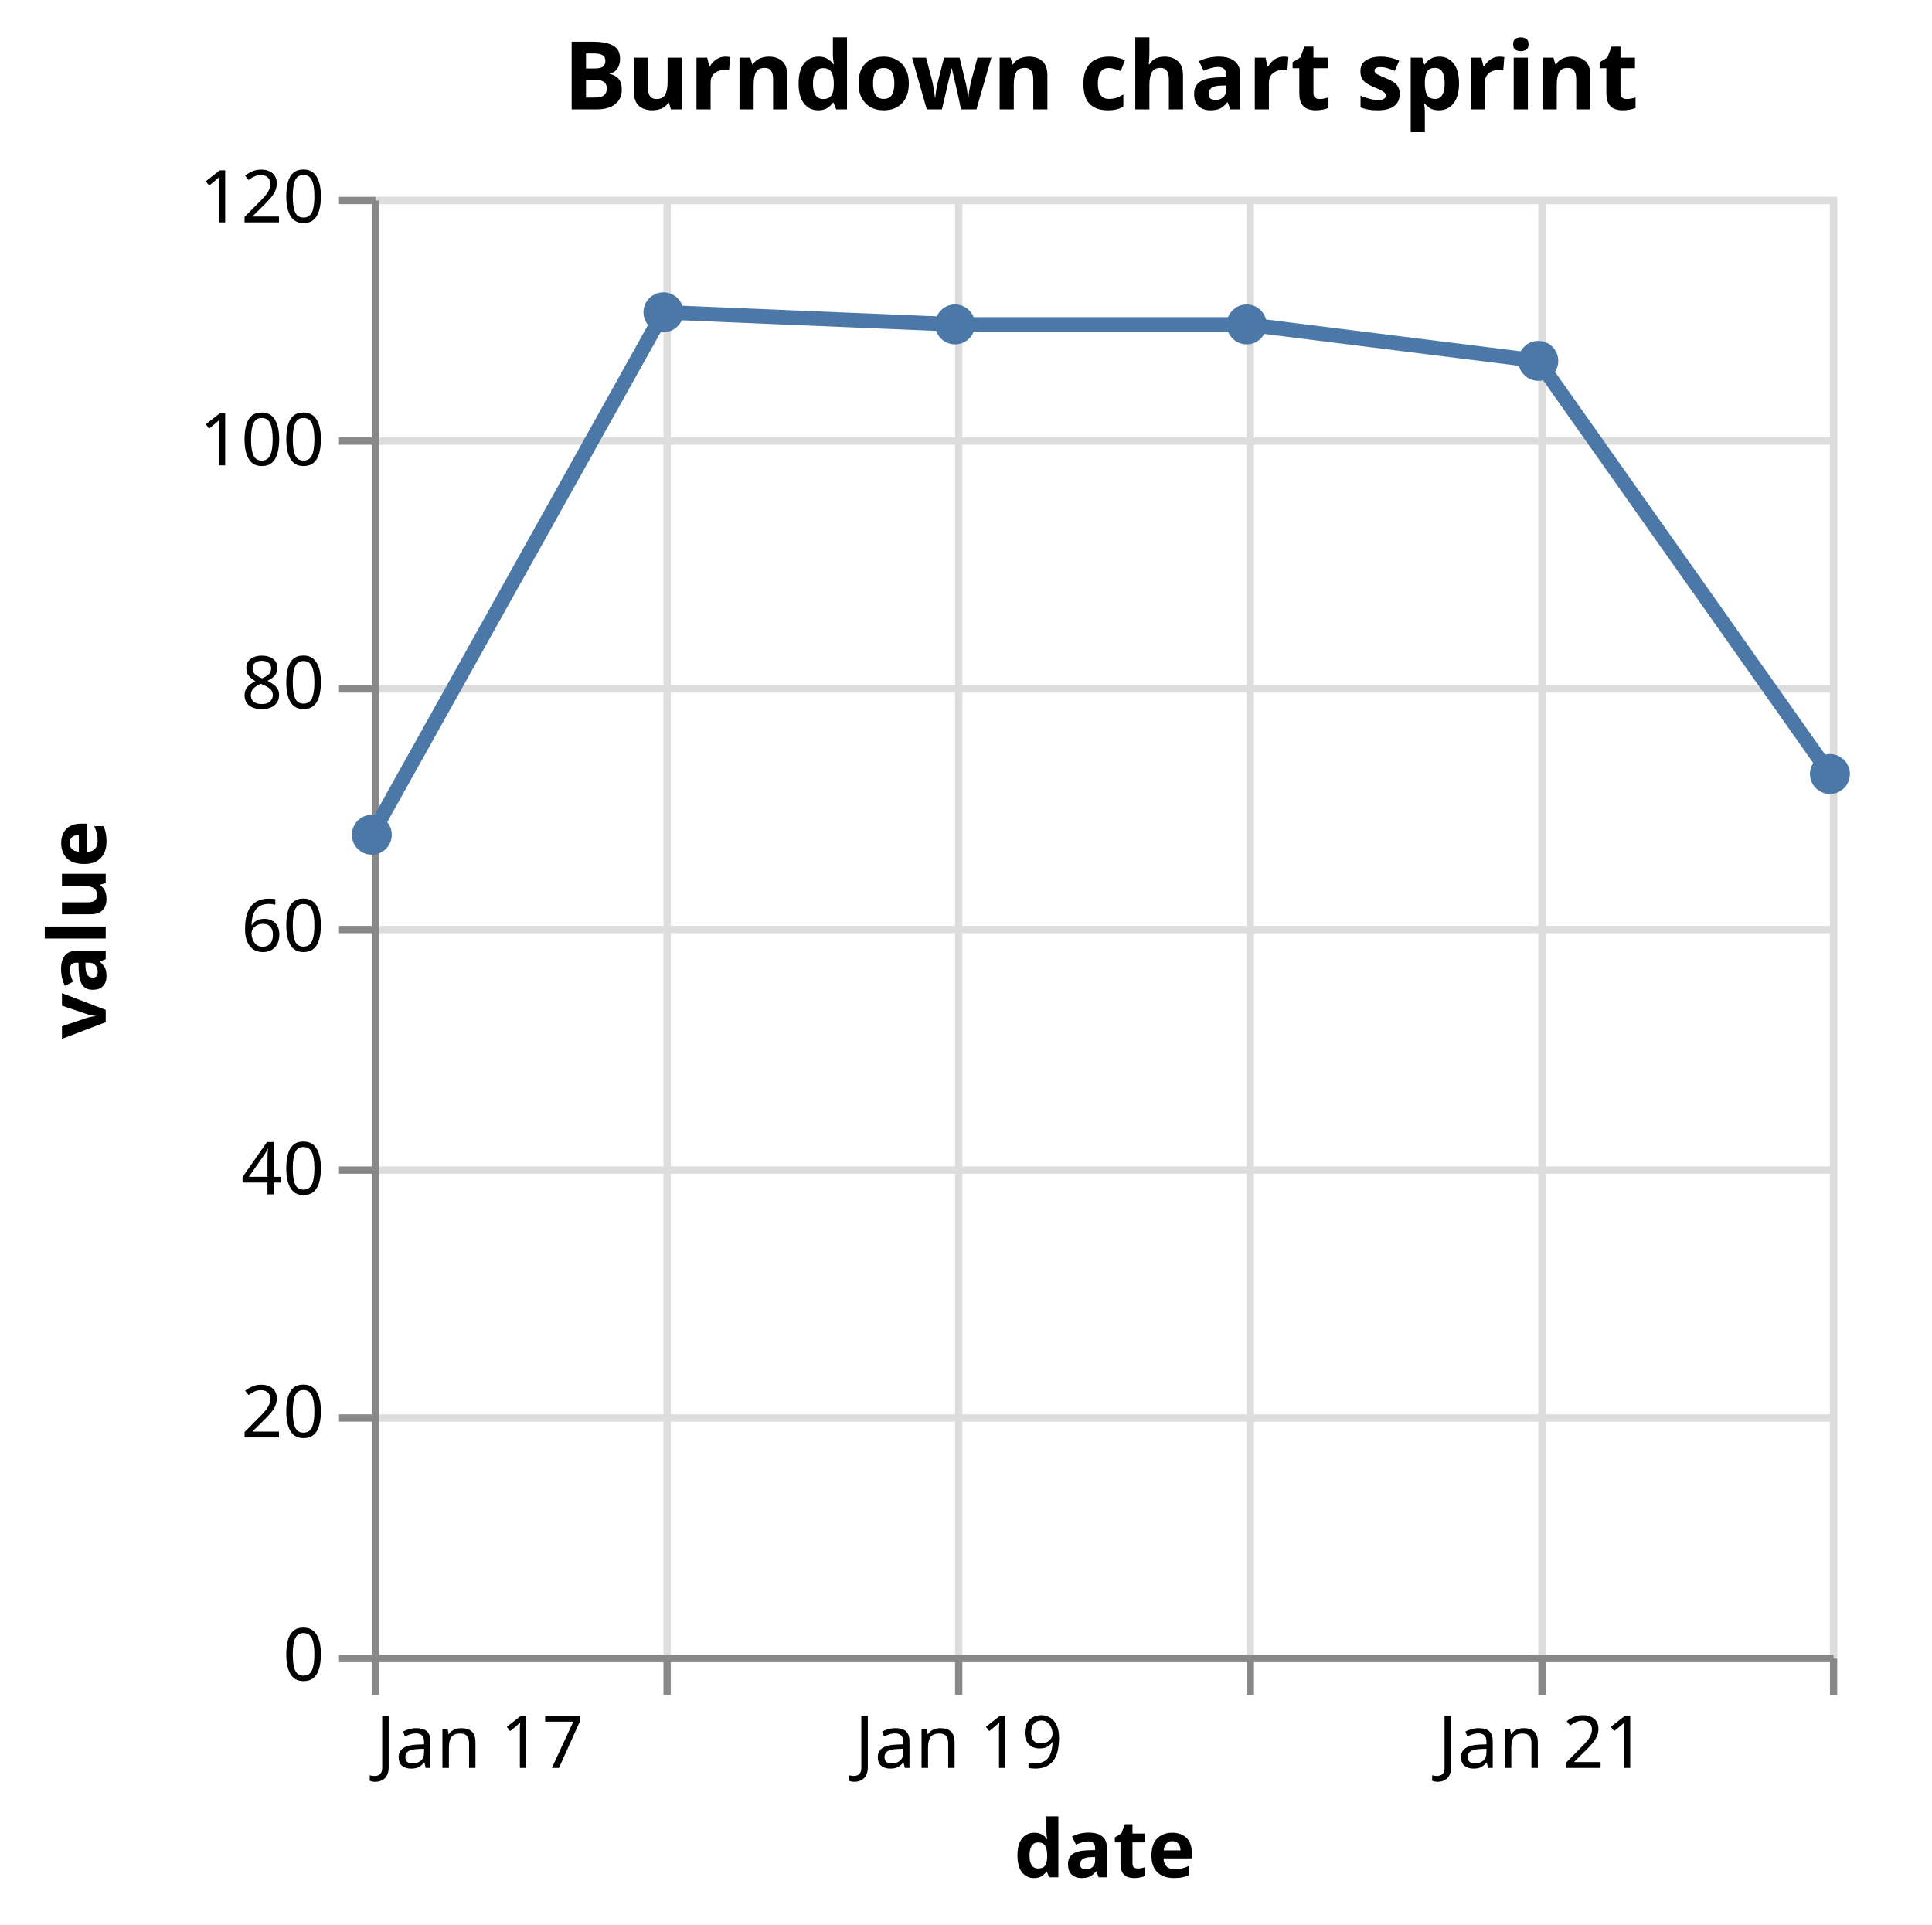
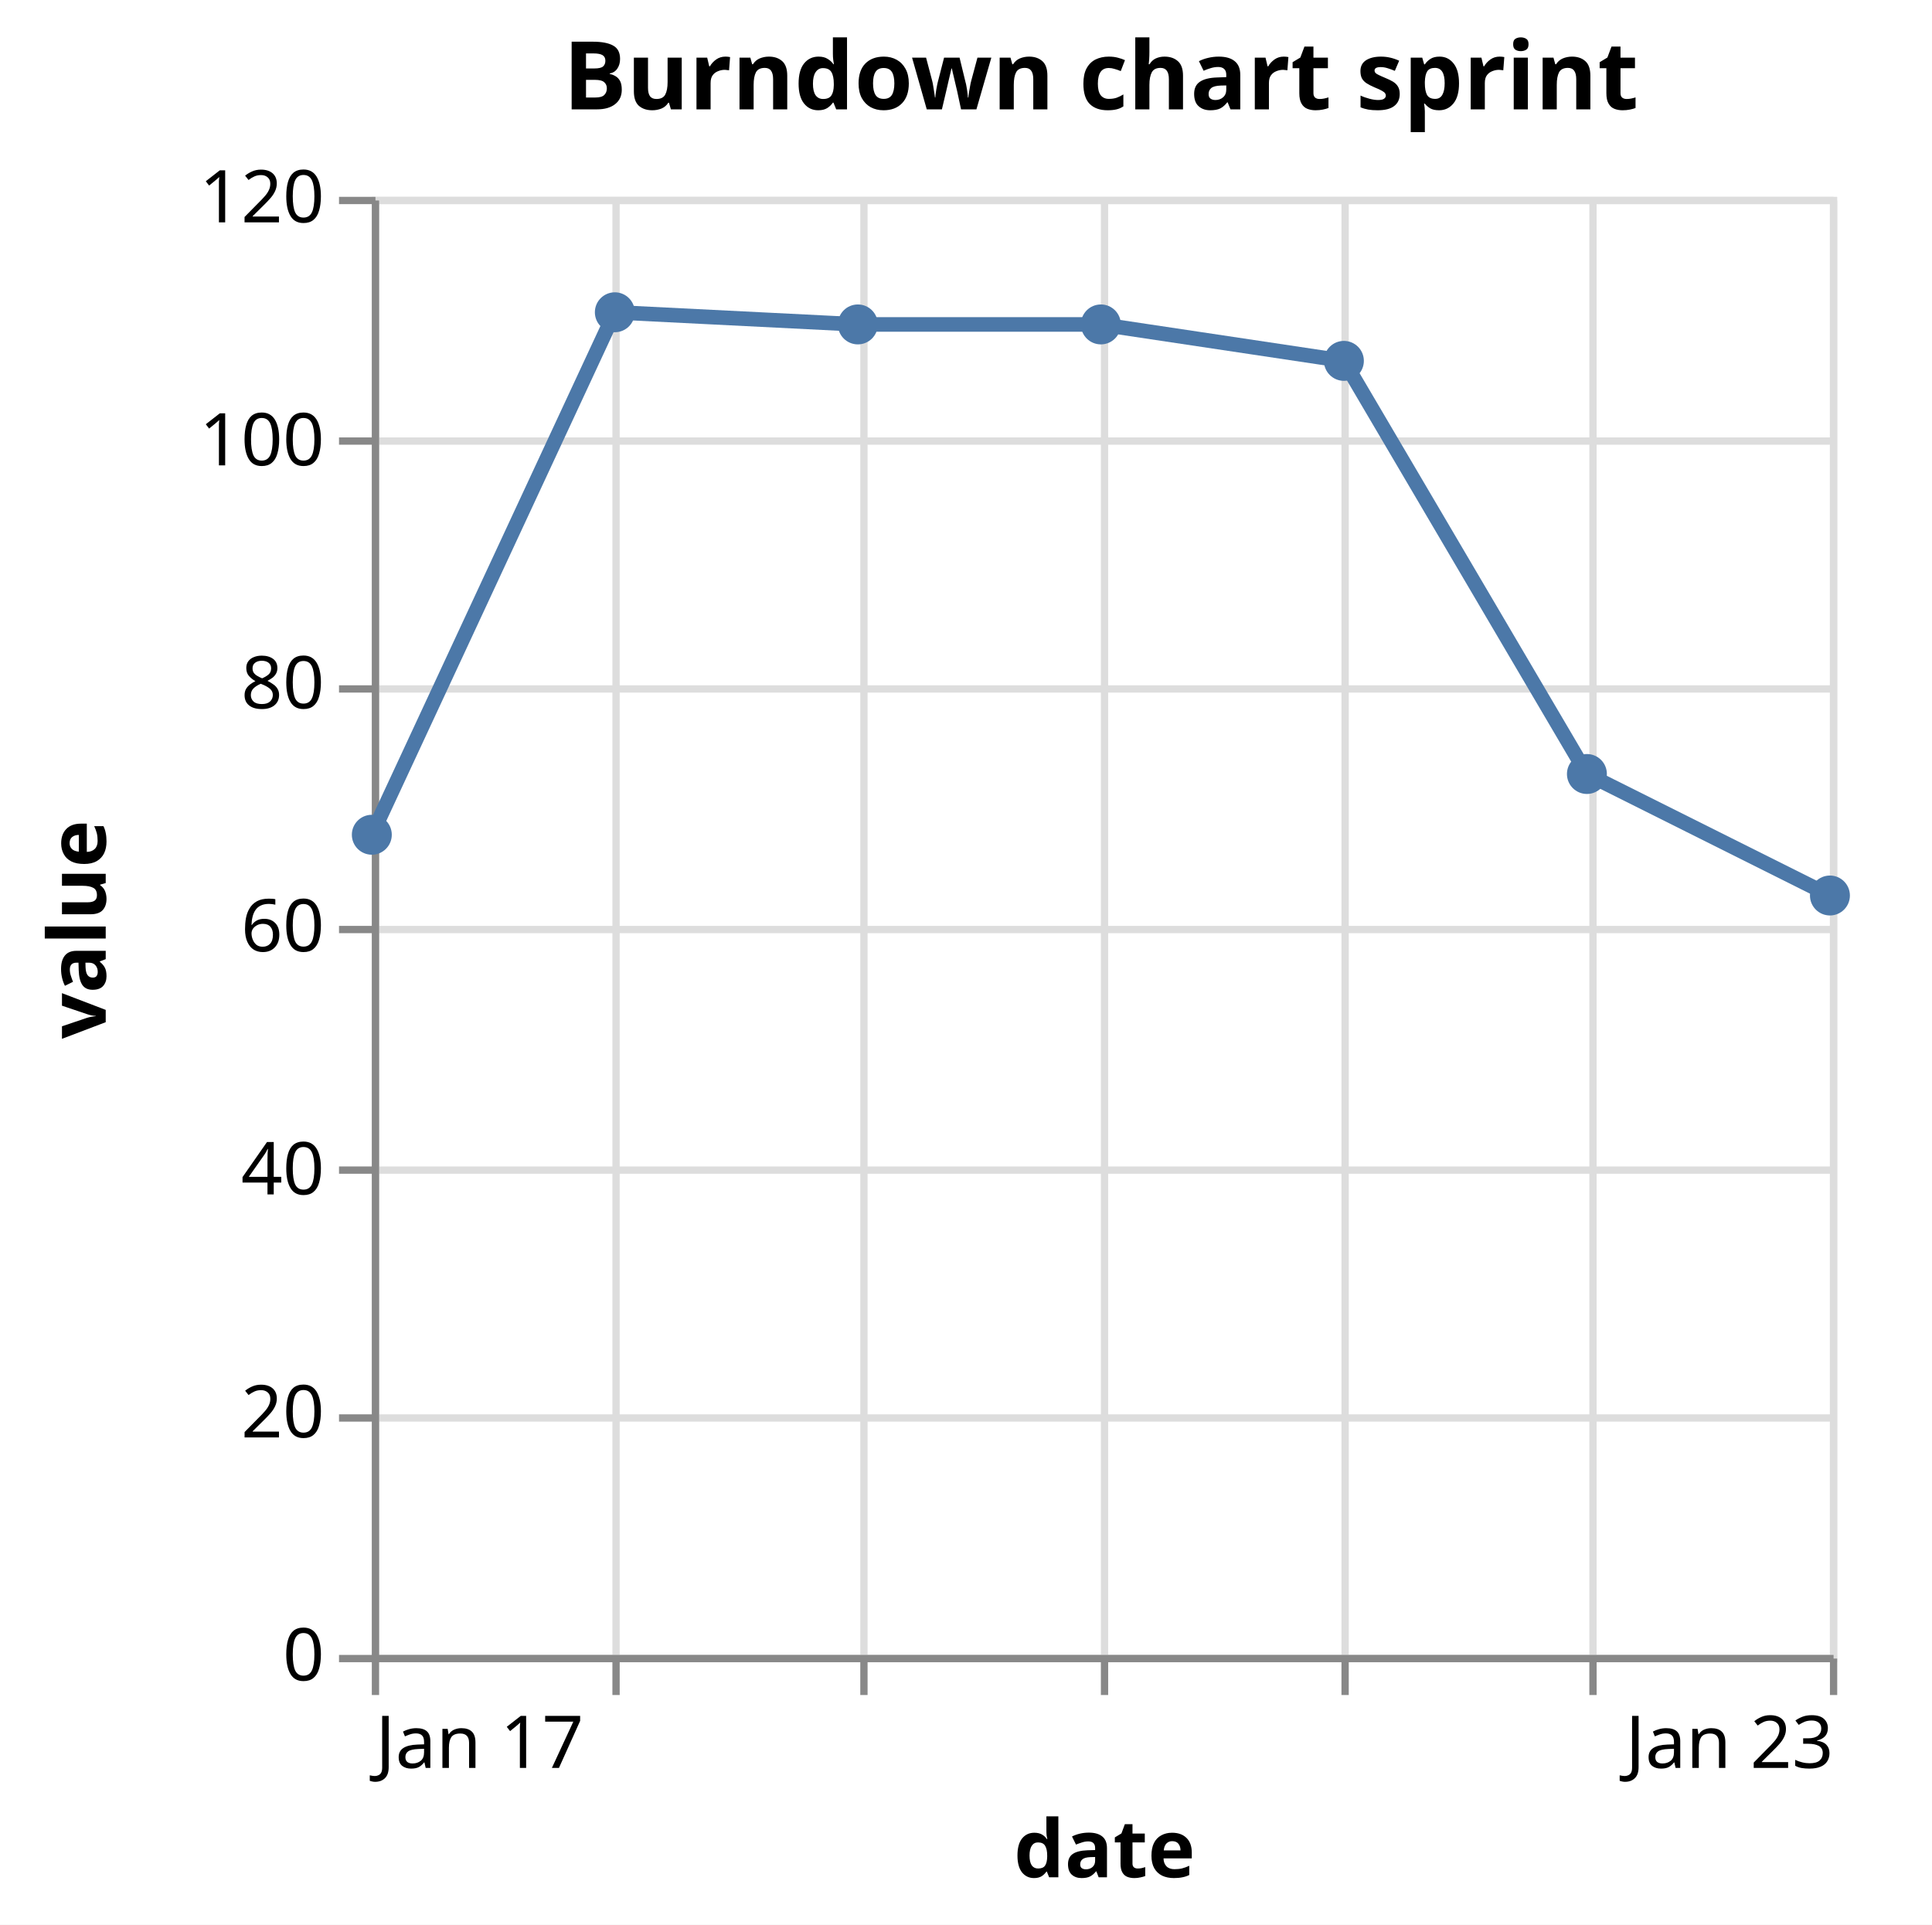
<svg xmlns="http://www.w3.org/2000/svg" version="1.1" class="marks" width="265" height="264" viewBox="0 0 265 264">
  <rect width="265" height="264" fill="white" />
  <g fill="none" stroke-miterlimit="10" transform="translate(51,27)">
    <g class="mark-group role-frame root" role="graphics-object" aria-roledescription="group mark container">
      <g transform="translate(0,0)">
        <path class="background" aria-hidden="true" d="M0.5,0.5h200v200h-200Z" stroke="#ddd" />
        <g>
          <g class="mark-group role-axis" aria-hidden="true">
            <g transform="translate(0.5,200.5)">
              <path class="background" aria-hidden="true" d="M0,0h0v0h0Z" pointer-events="none" />
              <g>
                <g class="mark-rule role-axis-grid" pointer-events="none">
                  <line transform="translate(0,-200)" x2="0" y2="200" stroke="#ddd" stroke-width="1" opacity="1" />
-                   <line transform="translate(40,-200)" x2="0" y2="200" stroke="#ddd" stroke-width="1" opacity="1" />
-                   <line transform="translate(80,-200)" x2="0" y2="200" stroke="#ddd" stroke-width="1" opacity="1" />
-                   <line transform="translate(120,-200)" x2="0" y2="200" stroke="#ddd" stroke-width="1" opacity="1" />
-                   <line transform="translate(160,-200)" x2="0" y2="200" stroke="#ddd" stroke-width="1" opacity="1" />
+                   <line transform="translate(33,-200)" x2="0" y2="200" stroke="#ddd" stroke-width="1" opacity="1" />
+                   <line transform="translate(67,-200)" x2="0" y2="200" stroke="#ddd" stroke-width="1" opacity="1" />
+                   <line transform="translate(100,-200)" x2="0" y2="200" stroke="#ddd" stroke-width="1" opacity="1" />
+                   <line transform="translate(133,-200)" x2="0" y2="200" stroke="#ddd" stroke-width="1" opacity="1" />
+                   <line transform="translate(167,-200)" x2="0" y2="200" stroke="#ddd" stroke-width="1" opacity="1" />
                  <line transform="translate(200,-200)" x2="0" y2="200" stroke="#ddd" stroke-width="1" opacity="1" />
                </g>
              </g>
              <path class="foreground" aria-hidden="true" d="" pointer-events="none" display="none" />
            </g>
          </g>
          <g class="mark-group role-axis" aria-hidden="true">
            <g transform="translate(0.5,0.5)">
              <path class="background" aria-hidden="true" d="M0,0h0v0h0Z" pointer-events="none" />
              <g>
                <g class="mark-rule role-axis-grid" pointer-events="none">
                  <line transform="translate(0,200)" x2="200" y2="0" stroke="#ddd" stroke-width="1" opacity="1" />
                  <line transform="translate(0,167)" x2="200" y2="0" stroke="#ddd" stroke-width="1" opacity="1" />
                  <line transform="translate(0,133)" x2="200" y2="0" stroke="#ddd" stroke-width="1" opacity="1" />
                  <line transform="translate(0,100)" x2="200" y2="0" stroke="#ddd" stroke-width="1" opacity="1" />
                  <line transform="translate(0,67)" x2="200" y2="0" stroke="#ddd" stroke-width="1" opacity="1" />
                  <line transform="translate(0,33)" x2="200" y2="0" stroke="#ddd" stroke-width="1" opacity="1" />
                  <line transform="translate(0,0)" x2="200" y2="0" stroke="#ddd" stroke-width="1" opacity="1" />
                </g>
              </g>
              <path class="foreground" aria-hidden="true" d="" pointer-events="none" display="none" />
            </g>
          </g>
-           <g class="mark-group role-axis" role="graphics-symbol" aria-roledescription="axis" aria-label="X-axis titled 'date' for a time scale with values from January 17 to January 22">
+           <g class="mark-group role-axis" role="graphics-symbol" aria-roledescription="axis" aria-label="X-axis titled 'date' for a time scale with values from January 17 to January 23">
            <g transform="translate(0.5,200.5)">
              <path class="background" aria-hidden="true" d="M0,0h0v0h0Z" pointer-events="none" />
              <g>
                <g class="mark-rule role-axis-tick" pointer-events="none">
                  <line transform="translate(0,0)" x2="0" y2="5" stroke="#888" stroke-width="1" opacity="1" />
-                   <line transform="translate(40,0)" x2="0" y2="5" stroke="#888" stroke-width="1" opacity="1" />
-                   <line transform="translate(80,0)" x2="0" y2="5" stroke="#888" stroke-width="1" opacity="1" />
-                   <line transform="translate(120,0)" x2="0" y2="5" stroke="#888" stroke-width="1" opacity="1" />
-                   <line transform="translate(160,0)" x2="0" y2="5" stroke="#888" stroke-width="1" opacity="1" />
+                   <line transform="translate(33,0)" x2="0" y2="5" stroke="#888" stroke-width="1" opacity="1" />
+                   <line transform="translate(67,0)" x2="0" y2="5" stroke="#888" stroke-width="1" opacity="1" />
+                   <line transform="translate(100,0)" x2="0" y2="5" stroke="#888" stroke-width="1" opacity="1" />
+                   <line transform="translate(133,0)" x2="0" y2="5" stroke="#888" stroke-width="1" opacity="1" />
+                   <line transform="translate(167,0)" x2="0" y2="5" stroke="#888" stroke-width="1" opacity="1" />
                  <line transform="translate(200,0)" x2="0" y2="5" stroke="#888" stroke-width="1" opacity="1" />
                </g>
                <g class="mark-text role-axis-label" pointer-events="none">
                  <text text-anchor="start" transform="translate(0,15)" font-family="sans-serif" font-size="10px" fill="#000" opacity="1">Jan 17</text>
-                   <text text-anchor="middle" transform="translate(40,15)" font-family="sans-serif" font-size="10px" fill="#000" opacity="0">Jan 18</text>
-                   <text text-anchor="middle" transform="translate(80,15)" font-family="sans-serif" font-size="10px" fill="#000" opacity="1">Jan 19</text>
-                   <text text-anchor="middle" transform="translate(120,15)" font-family="sans-serif" font-size="10px" fill="#000" opacity="0">Jan 20</text>
-                   <text text-anchor="middle" transform="translate(160,15)" font-family="sans-serif" font-size="10px" fill="#000" opacity="1">Jan 21</text>
-                   <text text-anchor="end" transform="translate(200,15)" font-family="sans-serif" font-size="10px" fill="#000" opacity="0">Jan 22</text>
+                   <text text-anchor="middle" transform="translate(33.33333,15)" font-family="sans-serif" font-size="10px" fill="#000" opacity="0">Jan 18</text>
+                   <text text-anchor="middle" transform="translate(66.66667,15)" font-family="sans-serif" font-size="10px" fill="#000" opacity="0">Jan 19</text>
+                   <text text-anchor="middle" transform="translate(100,15)" font-family="sans-serif" font-size="10px" fill="#000" opacity="0">Jan 20</text>
+                   <text text-anchor="middle" transform="translate(133.3333,15)" font-family="sans-serif" font-size="10px" fill="#000" opacity="0">Jan 21</text>
+                   <text text-anchor="middle" transform="translate(166.6667,15)" font-family="sans-serif" font-size="10px" fill="#000" opacity="0">Jan 22</text>
+                   <text text-anchor="end" transform="translate(200,15)" font-family="sans-serif" font-size="10px" fill="#000" opacity="1">Jan 23</text>
                </g>
                <g class="mark-rule role-axis-domain" pointer-events="none">
                  <line transform="translate(0,0)" x2="200" y2="0" stroke="#888" stroke-width="1" opacity="1" />
                </g>
                <g class="mark-text role-axis-title" pointer-events="none">
                  <text text-anchor="middle" transform="translate(100,30)" font-family="sans-serif" font-size="11px" font-weight="bold" fill="#000" opacity="1">date</text>
                </g>
              </g>
              <path class="foreground" aria-hidden="true" d="" pointer-events="none" display="none" />
            </g>
          </g>
          <g class="mark-group role-axis" role="graphics-symbol" aria-roledescription="axis" aria-label="Y-axis titled 'value' for a linear scale with values from 0 to 120">
            <g transform="translate(0.5,0.5)">
              <path class="background" aria-hidden="true" d="M0,0h0v0h0Z" pointer-events="none" />
              <g>
                <g class="mark-rule role-axis-tick" pointer-events="none">
                  <line transform="translate(0,200)" x2="-5" y2="0" stroke="#888" stroke-width="1" opacity="1" />
                  <line transform="translate(0,167)" x2="-5" y2="0" stroke="#888" stroke-width="1" opacity="1" />
                  <line transform="translate(0,133)" x2="-5" y2="0" stroke="#888" stroke-width="1" opacity="1" />
                  <line transform="translate(0,100)" x2="-5" y2="0" stroke="#888" stroke-width="1" opacity="1" />
                  <line transform="translate(0,67)" x2="-5" y2="0" stroke="#888" stroke-width="1" opacity="1" />
                  <line transform="translate(0,33)" x2="-5" y2="0" stroke="#888" stroke-width="1" opacity="1" />
                  <line transform="translate(0,0)" x2="-5" y2="0" stroke="#888" stroke-width="1" opacity="1" />
                </g>
                <g class="mark-text role-axis-label" pointer-events="none">
                  <text text-anchor="end" transform="translate(-7,203)" font-family="sans-serif" font-size="10px" fill="#000" opacity="1">0</text>
                  <text text-anchor="end" transform="translate(-7,169.6667)" font-family="sans-serif" font-size="10px" fill="#000" opacity="1">20</text>
                  <text text-anchor="end" transform="translate(-7,136.3333)" font-family="sans-serif" font-size="10px" fill="#000" opacity="1">40</text>
                  <text text-anchor="end" transform="translate(-7,103)" font-family="sans-serif" font-size="10px" fill="#000" opacity="1">60</text>
                  <text text-anchor="end" transform="translate(-7,69.66667)" font-family="sans-serif" font-size="10px" fill="#000" opacity="1">80</text>
                  <text text-anchor="end" transform="translate(-7,36.33333)" font-family="sans-serif" font-size="10px" fill="#000" opacity="1">100</text>
                  <text text-anchor="end" transform="translate(-7,3)" font-family="sans-serif" font-size="10px" fill="#000" opacity="1">120</text>
                </g>
                <g class="mark-rule role-axis-domain" pointer-events="none">
                  <line transform="translate(0,200)" x2="0" y2="-200" stroke="#888" stroke-width="1" opacity="1" />
                </g>
                <g class="mark-text role-axis-title" pointer-events="none">
                  <text text-anchor="middle" transform="translate(-35,100) rotate(-90) translate(0,-2)" font-family="sans-serif" font-size="11px" font-weight="bold" fill="#000" opacity="1">value</text>
                </g>
              </g>
              <path class="foreground" aria-hidden="true" d="" pointer-events="none" display="none" />
            </g>
          </g>
          <g class="mark-line role-mark layer_0_layer_0_marks" role="graphics-object" aria-roledescription="line mark container">
-             <path aria-label="date: Jan 17; value: 67.5" role="graphics-symbol" aria-roledescription="line mark" d="M0,87.5L40,15.833L80,17.5L120,17.5L160,22.5L200,79.167" stroke="#4c78a8" stroke-width="2" />
+             <path aria-label="date: Jan 17; value: 67.5" role="graphics-symbol" aria-roledescription="line mark" d="M0,87.5L33.333,15.833L66.667,17.5L100,17.5L133.333,22.5L166.667,79.167L200,95.833" stroke="#4c78a8" stroke-width="2" />
          </g>
          <g class="mark-symbol role-mark layer_0_layer_1_marks" role="graphics-object" aria-roledescription="symbol mark container">
            <path aria-label="date: Jan 17; value: 67.5" role="graphics-symbol" aria-roledescription="point" transform="translate(0,87.5)" d="M2.739,0A2.739,2.739,0,1,1,-2.739,0A2.739,2.739,0,1,1,2.739,0" fill="#4c78a8" stroke-width="2" opacity="1" />
-             <path aria-label="date: Jan 18; value: 110.5" role="graphics-symbol" aria-roledescription="point" transform="translate(40,15.83333)" d="M2.739,0A2.739,2.739,0,1,1,-2.739,0A2.739,2.739,0,1,1,2.739,0" fill="#4c78a8" stroke-width="2" opacity="1" />
-             <path aria-label="date: Jan 19; value: 109.5" role="graphics-symbol" aria-roledescription="point" transform="translate(80,17.5)" d="M2.739,0A2.739,2.739,0,1,1,-2.739,0A2.739,2.739,0,1,1,2.739,0" fill="#4c78a8" stroke-width="2" opacity="1" />
-             <path aria-label="date: Jan 20; value: 109.5" role="graphics-symbol" aria-roledescription="point" transform="translate(120,17.5)" d="M2.739,0A2.739,2.739,0,1,1,-2.739,0A2.739,2.739,0,1,1,2.739,0" fill="#4c78a8" stroke-width="2" opacity="1" />
-             <path aria-label="date: Jan 21; value: 106.5" role="graphics-symbol" aria-roledescription="point" transform="translate(160,22.5)" d="M2.739,0A2.739,2.739,0,1,1,-2.739,0A2.739,2.739,0,1,1,2.739,0" fill="#4c78a8" stroke-width="2" opacity="1" />
-             <path aria-label="date: Jan 22; value: 72.5" role="graphics-symbol" aria-roledescription="point" transform="translate(200,79.16667)" d="M2.739,0A2.739,2.739,0,1,1,-2.739,0A2.739,2.739,0,1,1,2.739,0" fill="#4c78a8" stroke-width="2" opacity="1" />
+             <path aria-label="date: Jan 18; value: 110.5" role="graphics-symbol" aria-roledescription="point" transform="translate(33.33333,15.83333)" d="M2.739,0A2.739,2.739,0,1,1,-2.739,0A2.739,2.739,0,1,1,2.739,0" fill="#4c78a8" stroke-width="2" opacity="1" />
+             <path aria-label="date: Jan 19; value: 109.5" role="graphics-symbol" aria-roledescription="point" transform="translate(66.66667,17.5)" d="M2.739,0A2.739,2.739,0,1,1,-2.739,0A2.739,2.739,0,1,1,2.739,0" fill="#4c78a8" stroke-width="2" opacity="1" />
+             <path aria-label="date: Jan 20; value: 109.5" role="graphics-symbol" aria-roledescription="point" transform="translate(100,17.5)" d="M2.739,0A2.739,2.739,0,1,1,-2.739,0A2.739,2.739,0,1,1,2.739,0" fill="#4c78a8" stroke-width="2" opacity="1" />
+             <path aria-label="date: Jan 21; value: 106.5" role="graphics-symbol" aria-roledescription="point" transform="translate(133.3333,22.5)" d="M2.739,0A2.739,2.739,0,1,1,-2.739,0A2.739,2.739,0,1,1,2.739,0" fill="#4c78a8" stroke-width="2" opacity="1" />
+             <path aria-label="date: Jan 22; value: 72.5" role="graphics-symbol" aria-roledescription="point" transform="translate(166.6667,79.16667)" d="M2.739,0A2.739,2.739,0,1,1,-2.739,0A2.739,2.739,0,1,1,2.739,0" fill="#4c78a8" stroke-width="2" opacity="1" />
+             <path aria-label="date: Jan 23; value: 62.5" role="graphics-symbol" aria-roledescription="point" transform="translate(200,95.83333)" d="M2.739,0A2.739,2.739,0,1,1,-2.739,0A2.739,2.739,0,1,1,2.739,0" fill="#4c78a8" stroke-width="2" opacity="1" />
          </g>
          <g class="mark-group role-title">
            <g transform="translate(100,-22)">
              <path class="background" aria-hidden="true" d="M0,0h0v0h0Z" pointer-events="none" />
              <g>
                <g class="mark-text role-title-text" role="graphics-symbol" aria-roledescription="title" aria-label="Title text 'Burndown chart sprint'" pointer-events="none">
                  <text text-anchor="middle" transform="translate(0,10)" font-family="sans-serif" font-size="13px" font-weight="bold" fill="#000" opacity="1">Burndown chart sprint</text>
                </g>
              </g>
              <path class="foreground" aria-hidden="true" d="" pointer-events="none" display="none" />
            </g>
          </g>
        </g>
        <path class="foreground" aria-hidden="true" d="" display="none" />
      </g>
    </g>
  </g>
</svg>
